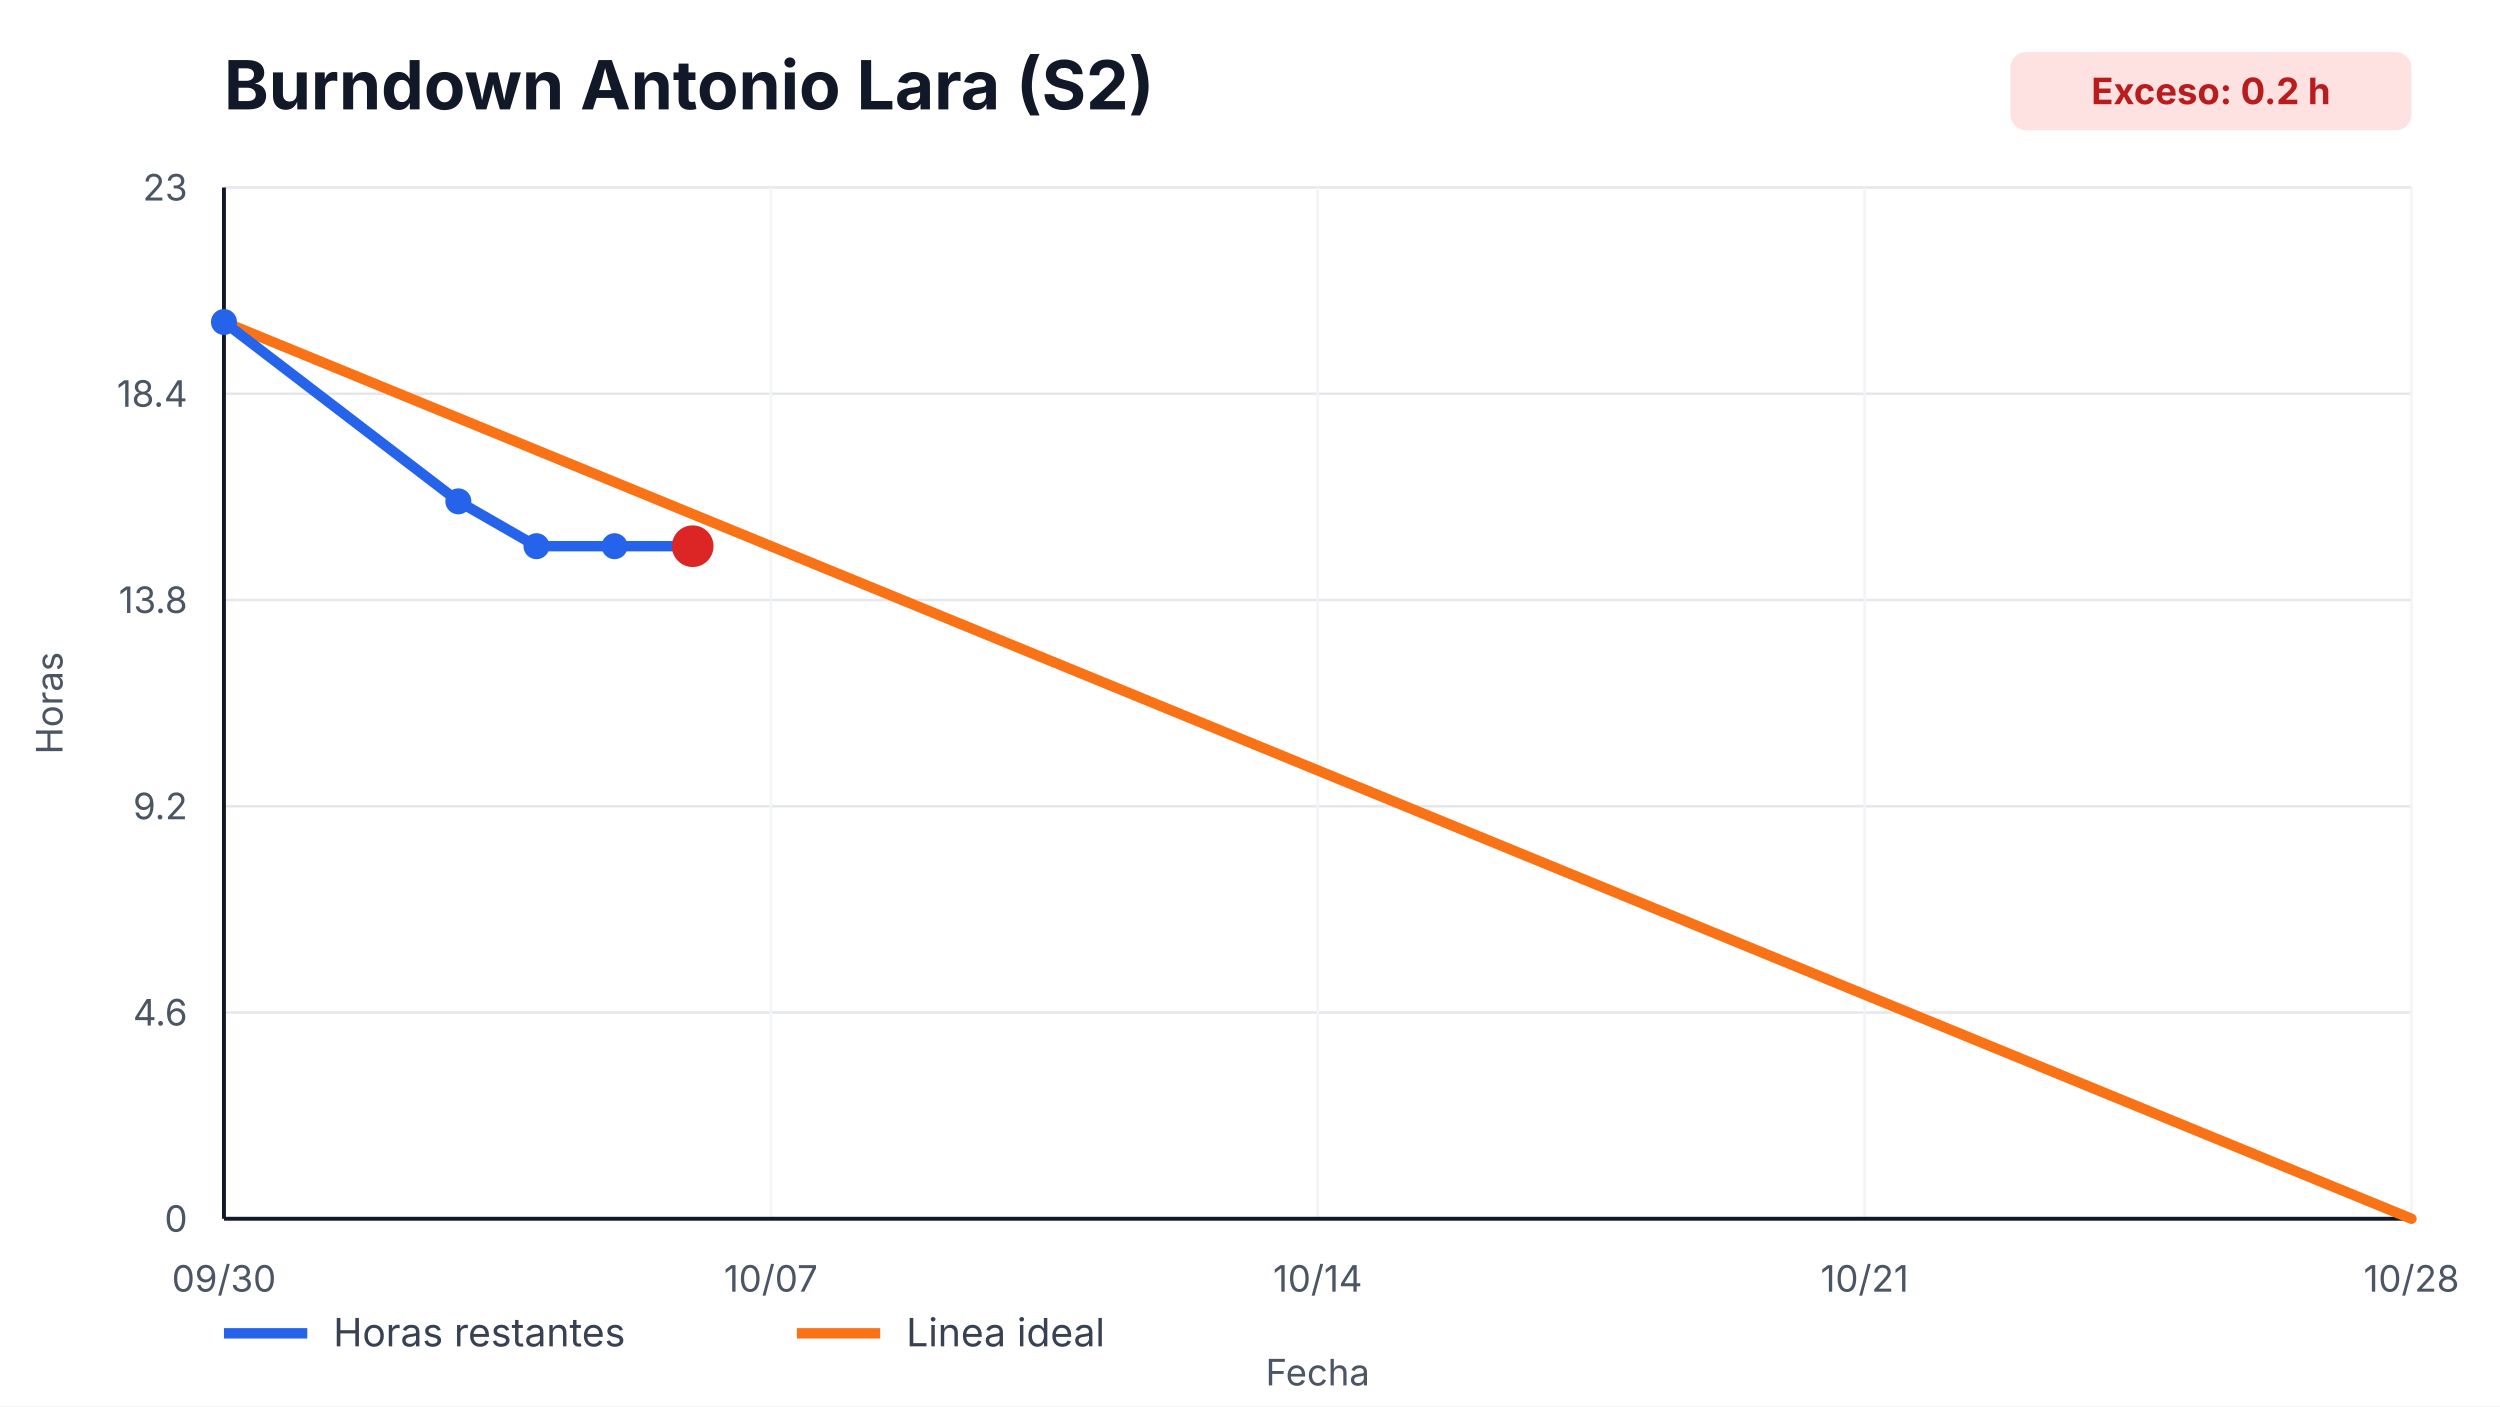
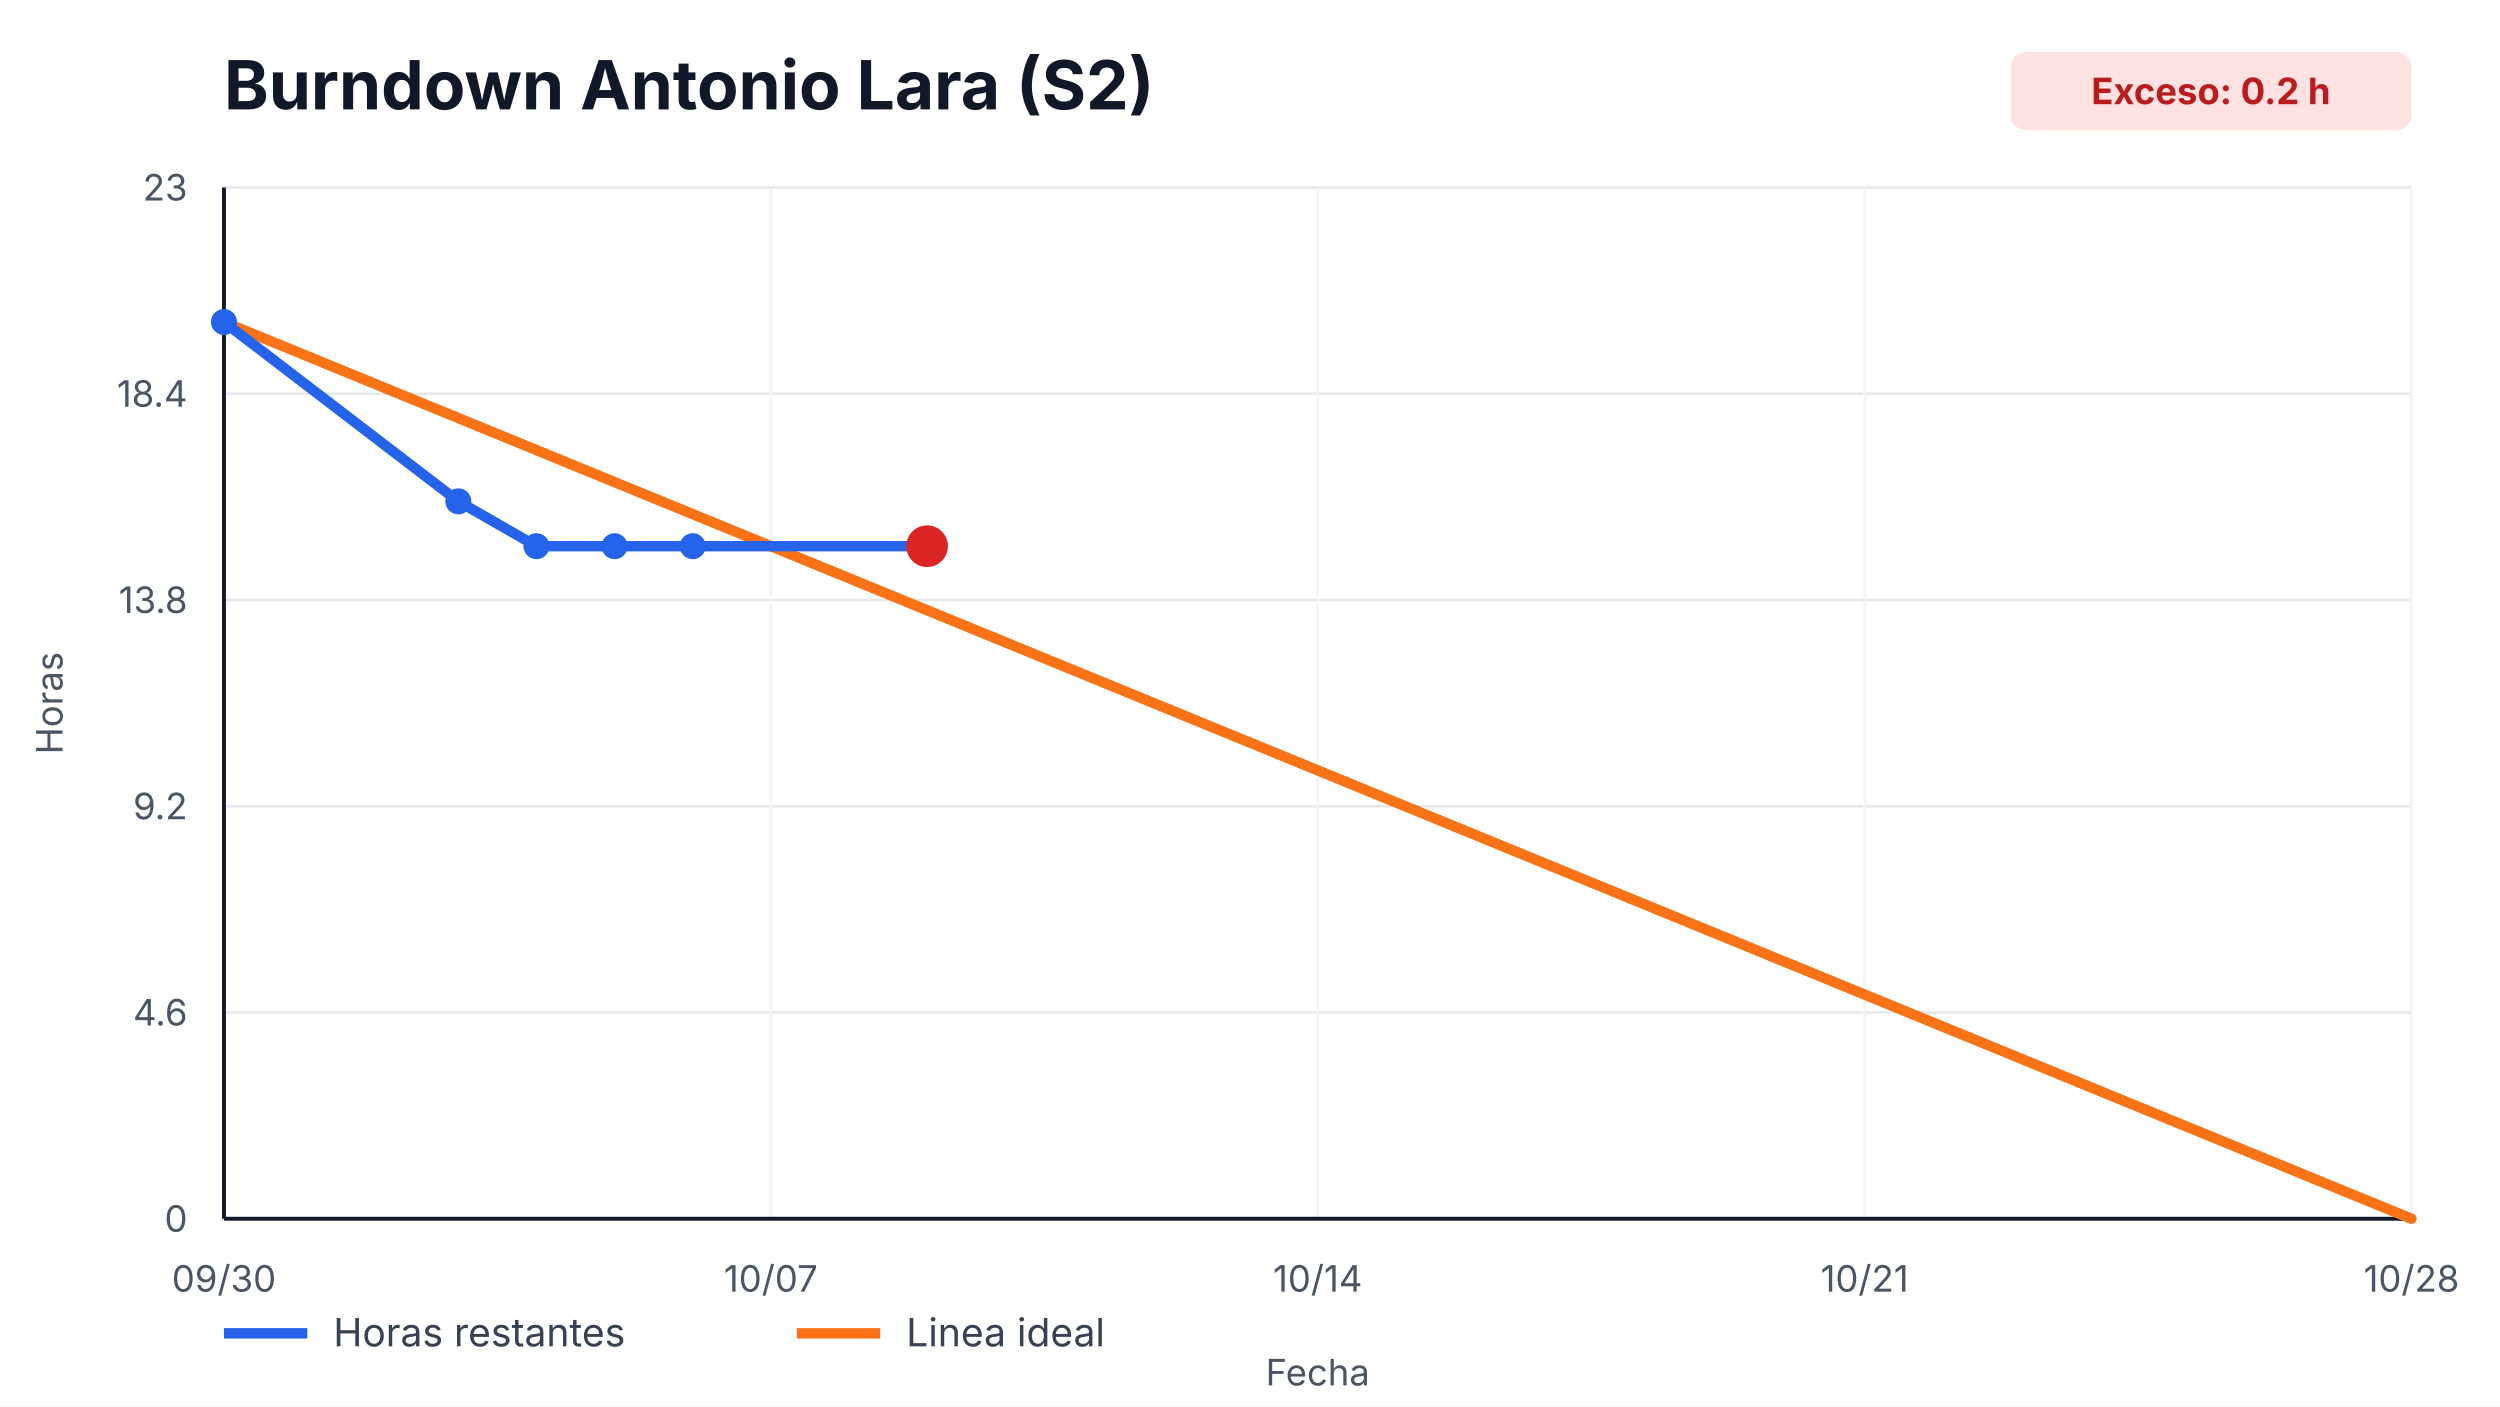
<svg xmlns="http://www.w3.org/2000/svg" width="960" height="540" viewBox="0 0 960 540" role="img" aria-label="Burndown Antonio Lara (S2)">
  <style>
    text { font-family: -apple-system, BlinkMacSystemFont, "Segoe UI", sans-serif; fill: #111827; }
    .title { font-size: 26px; font-weight: 700; }
    .axis { font-size: 14px; fill: #4b5563; }
    .legend { font-size: 15px; fill: #374151; }
    .overrun { font-size: 14px; font-weight: 700; fill: #b91c1c; }
  </style>
  <rect width="100%" height="100%" fill="#ffffff" />
  <text x="86" y="42" class="title">Burndown Antonio Lara (S2)</text>
  <rect x="772" y="20" width="154" height="30" rx="6" fill="#fee2e2" />
  <text x="849" y="40" text-anchor="middle" class="overrun">Exceso: 0.2 h</text>
  <g>
    <line x1="86" y1="468.00" x2="926" y2="468.00" stroke="#e5e7eb" />
    <line x1="86" y1="388.80" x2="926" y2="388.80" stroke="#e5e7eb" />
    <line x1="86" y1="309.60" x2="926" y2="309.60" stroke="#e5e7eb" />
    <line x1="86" y1="230.40" x2="926" y2="230.40" stroke="#e5e7eb" />
    <line x1="86" y1="151.20" x2="926" y2="151.20" stroke="#e5e7eb" />
    <line x1="86" y1="72.00" x2="926" y2="72.00" stroke="#e5e7eb" />
  </g>
  <g>
    <line x1="86.00" y1="72" x2="86.00" y2="468" stroke="#f3f4f6" />
    <text x="86.00" y="496" text-anchor="middle" class="axis">09/30</text>
    <line x1="296.00" y1="72" x2="296.00" y2="468" stroke="#f3f4f6" />
    <text x="296.00" y="496" text-anchor="middle" class="axis">10/07</text>
    <line x1="506.00" y1="72" x2="506.00" y2="468" stroke="#f3f4f6" />
    <text x="506.00" y="496" text-anchor="middle" class="axis">10/14</text>
    <line x1="716.00" y1="72" x2="716.00" y2="468" stroke="#f3f4f6" />
    <text x="716.00" y="496" text-anchor="middle" class="axis">10/21</text>
    <line x1="926.00" y1="72" x2="926.00" y2="468" stroke="#f3f4f6" />
    <text x="926.00" y="496" text-anchor="middle" class="axis">10/28</text>
  </g>
  <line x1="86" y1="468" x2="926" y2="468" stroke="#111827" stroke-width="1.5" />
  <line x1="86" y1="72" x2="86" y2="468" stroke="#111827" stroke-width="1.5" />
  <g>
    <text x="72" y="473.00" text-anchor="end" class="axis">0</text>
    <text x="72" y="393.80" text-anchor="end" class="axis">4.6</text>
    <text x="72" y="314.60" text-anchor="end" class="axis">9.2</text>
    <text x="72" y="235.40" text-anchor="end" class="axis">13.8</text>
    <text x="72" y="156.20" text-anchor="end" class="axis">18.4</text>
    <text x="72" y="77.00" text-anchor="end" class="axis">23</text>
  </g>
  <polyline points="86.00,123.65 926.00,468.00" fill="none" stroke="#f97316" stroke-width="4" stroke-linecap="round" />
-   <polyline points="86.00,123.65 176.00,192.52 206.00,209.74 236.00,209.74 266.00,209.74" fill="none" stroke="#2563eb" stroke-width="4" stroke-linecap="round" stroke-linejoin="round" />
+   <polyline points="86.00,123.65 176.00,192.52 206.00,209.74 236.00,209.74 266.00,209.74 356.00,209.74" fill="none" stroke="#2563eb" stroke-width="4" stroke-linecap="round" stroke-linejoin="round" />
  <g>
    <circle cx="86.00" cy="123.65" r="5" fill="#2563eb" />
    <circle cx="176.00" cy="192.52" r="5" fill="#2563eb" />
    <circle cx="206.00" cy="209.74" r="5" fill="#2563eb" />
    <circle cx="236.00" cy="209.74" r="5" fill="#2563eb" />
    <circle cx="266.00" cy="209.74" r="5" fill="#2563eb" />
+     <circle cx="356.00" cy="209.74" r="5" fill="#2563eb" />
  </g>
-   <circle cx="266.00" cy="209.74" r="8" fill="#dc2626" />
+   <circle cx="356.00" cy="209.74" r="8" fill="#dc2626" />
  <line x1="86" y1="512" x2="118" y2="512" stroke="#2563eb" stroke-width="4" />
  <text x="128" y="517" class="legend">Horas restantes</text>
  <line x1="306" y1="512" x2="338" y2="512" stroke="#f97316" stroke-width="4" />
  <text x="348" y="517" class="legend">Linea ideal</text>
  <text x="506.0" y="532" text-anchor="middle" class="axis">Fecha</text>
  <text x="24" y="270.0" transform="rotate(-90 24,270.0)" text-anchor="middle" class="axis">Horas</text>
</svg>
